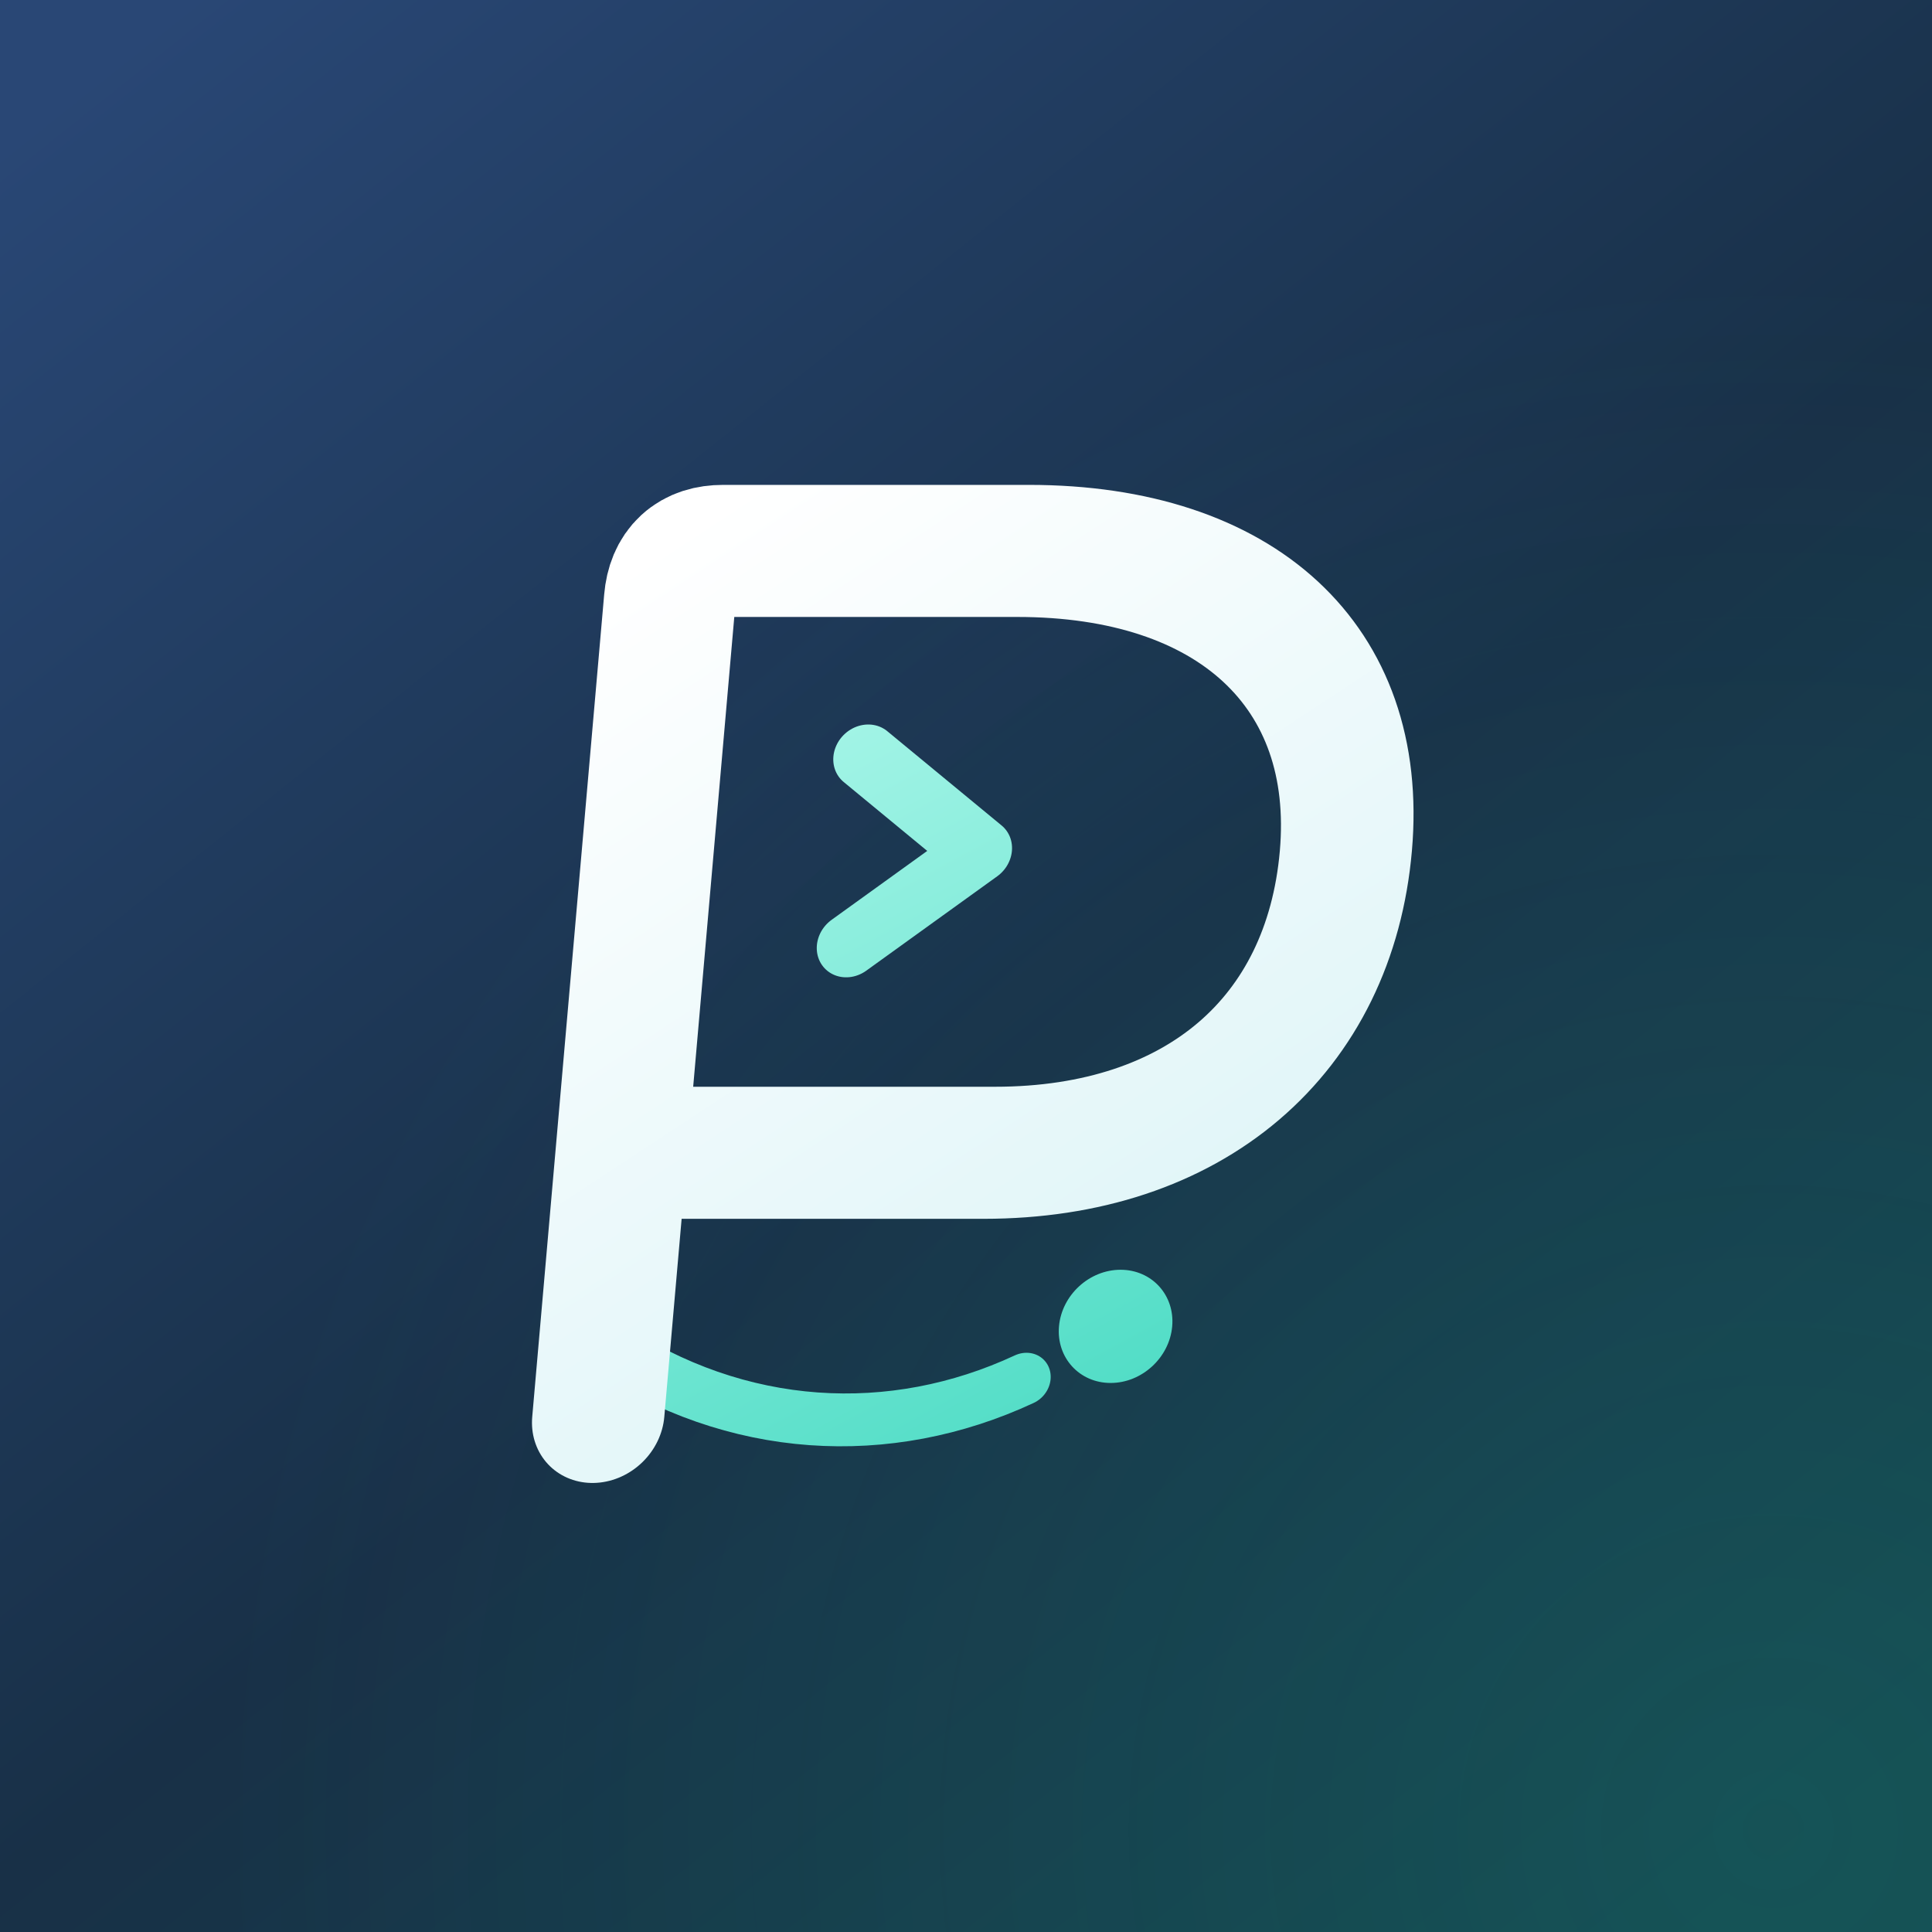
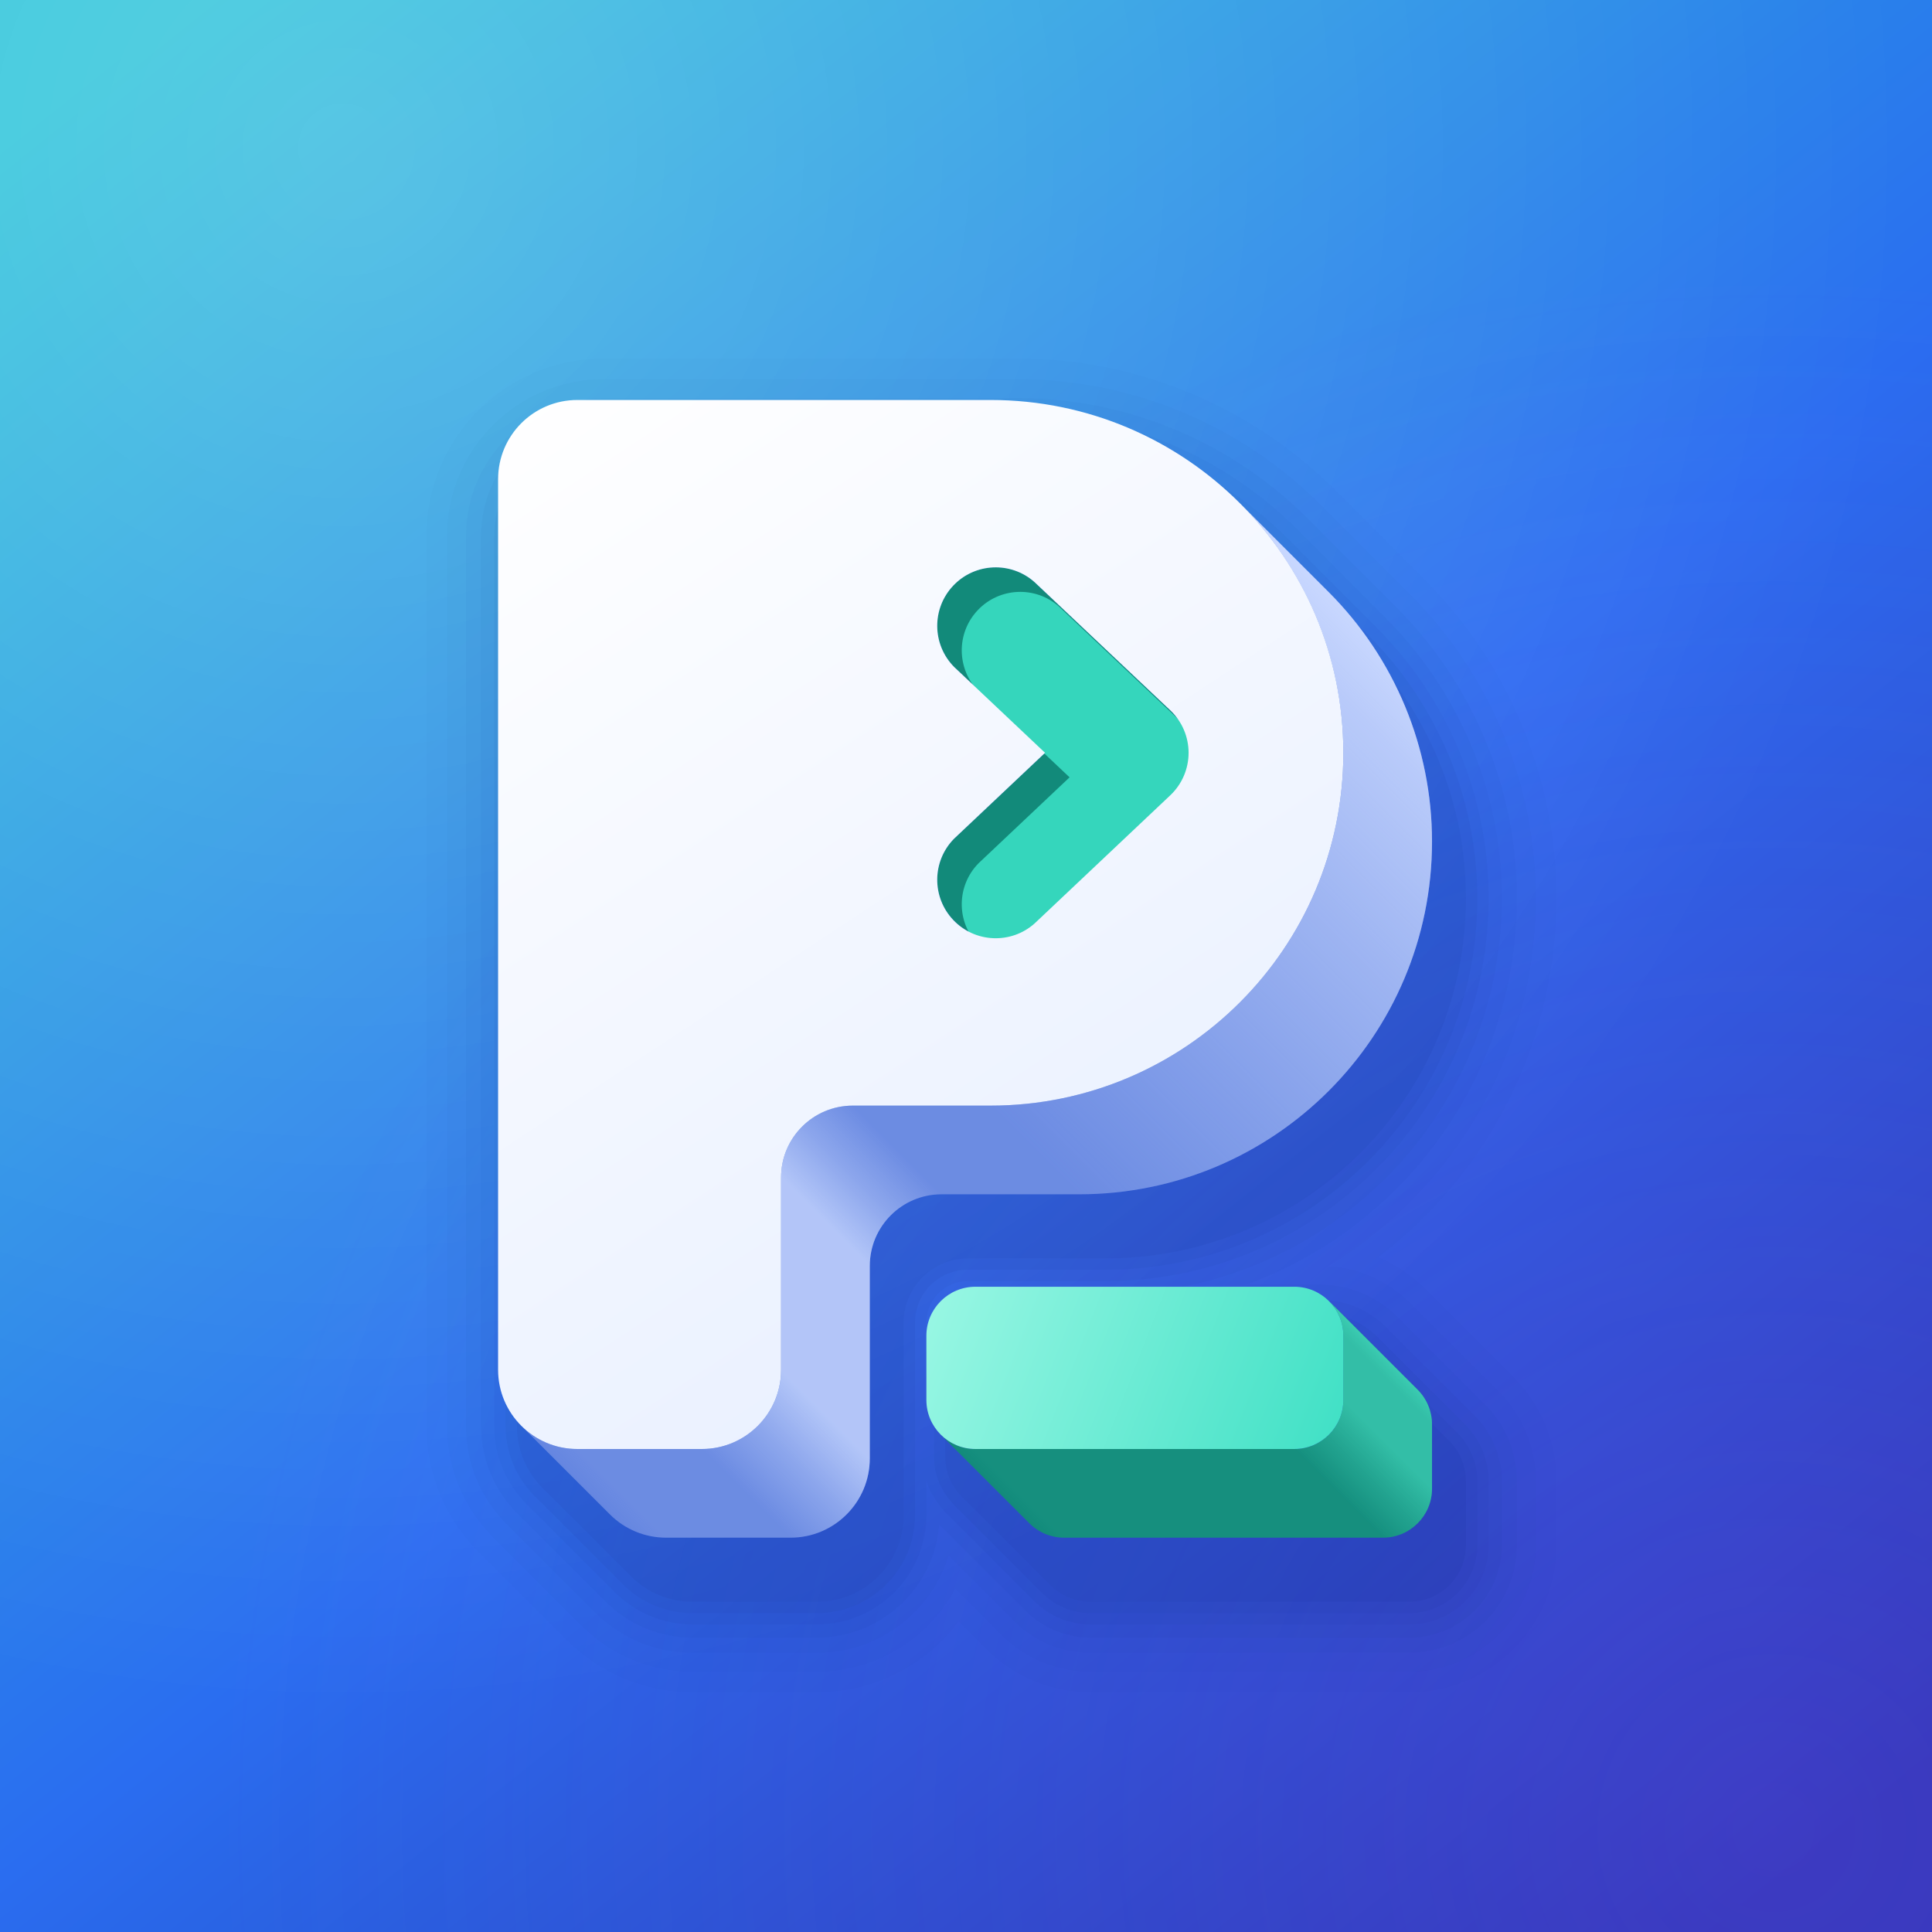
<svg xmlns="http://www.w3.org/2000/svg" width="1024" height="1024" viewBox="0 0 1024 1024">
  <defs>
    <linearGradient id="surface" x1="96" y1="0" x2="912" y2="1024" gradientUnits="userSpaceOnUse">
-       <stop stop-color="#294775" />
-       <stop offset=".55" stop-color="#183047" />
-       <stop offset="1" stop-color="#12444a" />
+       <stop stop-color="#27c2d9" />
+       <stop offset=".55" stop-color="#2a6df0" />
+       <stop offset="1" stop-color="#2333a8" />
    </linearGradient>
    <radialGradient id="tide" cx="940" cy="970" r="830" gradientUnits="userSpaceOnUse">
-       <stop stop-color="#2bbcac" stop-opacity=".13" />
-       <stop offset="1" stop-color="#2bbcac" stop-opacity="0" />
+       <stop stop-color="#7a4dff" stop-opacity=".3" />
+       <stop offset="1" stop-color="#7a4dff" stop-opacity="0" />
    </radialGradient>
-     <linearGradient id="ink" x1="356" y1="270" x2="670" y2="720" gradientUnits="userSpaceOnUse">
+     <radialGradient id="sheen" cx=".18" cy=".08" r=".8">
+       <stop stop-color="#fff" stop-opacity=".22" />
+       <stop offset="1" stop-color="#fff" stop-opacity="0" />
+     </radialGradient>
+     <linearGradient id="ink" x1="264" y1="212" x2="630" y2="768" gradientUnits="userSpaceOnUse">
      <stop stop-color="#ffffff" />
-       <stop offset="1" stop-color="#dcf4f7" />
+       <stop offset="1" stop-color="#e6eeff" />
    </linearGradient>
-     <linearGradient id="signal" x1="424" y1="390" x2="630" y2="751" gradientUnits="userSpaceOnUse">
-       <stop stop-color="#a2f4e6" />
-       <stop offset="1" stop-color="#4edcc5" />
+     <linearGradient id="signal" x1="491" y1="682" x2="712" y2="768" gradientUnits="userSpaceOnUse">
+       <stop stop-color="#9af7e4" />
+       <stop offset="1" stop-color="#3fe0c5" />
    </linearGradient>
+     <linearGradient id="ink-lit" x1="707" y1="317" x2="272" y2="752" gradientUnits="userSpaceOnUse">
+       <stop stop-color="#c9d8ff" stop-opacity=".99" />
+       <stop offset=".054" stop-color="#c9d8ff" stop-opacity=".84" />
+       <stop offset=".199" stop-color="#c9d8ff" stop-opacity=".57" />
+       <stop offset=".356" stop-color="#c9d8ff" stop-opacity=".32" />
+       <stop offset=".518" stop-color="#c9d8ff" stop-opacity=".08" />
+       <stop offset=".602" stop-color="#c9d8ff" stop-opacity=".08" />
+       <stop offset=".646" stop-color="#c9d8ff" stop-opacity=".4" />
+       <stop offset=".69" stop-color="#c9d8ff" stop-opacity=".78" />
+       <stop offset=".807" stop-color="#c9d8ff" stop-opacity=".78" />
+       <stop offset=".855" stop-color="#c9d8ff" stop-opacity=".4" />
+       <stop offset=".903" stop-color="#c9d8ff" stop-opacity=".08" />
+       <stop offset=".979" stop-color="#c9d8ff" stop-opacity=".08" />
+       <stop offset="1" stop-color="#c9d8ff" stop-opacity=".01" />
+     </linearGradient>
+     <linearGradient id="signal-lit" x1="694" y1="679" x2="556" y2="817" gradientUnits="userSpaceOnUse">
+       <stop stop-color="#3ccdb3" stop-opacity=".99" />
+       <stop offset=".013" stop-color="#3ccdb3" stop-opacity=".9" />
+       <stop offset=".04" stop-color="#3ccdb3" stop-opacity=".78" />
+       <stop offset=".163" stop-color="#3ccdb3" stop-opacity=".78" />
+       <stop offset=".257" stop-color="#3ccdb3" stop-opacity=".4" />
+       <stop offset=".351" stop-color="#3ccdb3" stop-opacity=".08" />
+       <stop offset=".964" stop-color="#3ccdb3" stop-opacity=".08" />
+       <stop offset="1" stop-color="#3ccdb3" stop-opacity=".01" />
+     </linearGradient>
+     <g id="solid">
+       <path id="p-side" d="M657.2 266.8A187 187 0 0 1 712 399A187 187 0 0 1 525 586L452 586A38 38 0 0 0 414 624L414 726A42 42 0 0 1 372 768L306 768A42 42 0 0 1 276.3 755.7L323.3 802.7A42 42 0 0 0 353 815L419 815A42 42 0 0 0 461 773L461 671A38 38 0 0 1 499 633L572 633A187 187 0 0 0 759 446A187 187 0 0 0 704.2 313.8Z" />
+       <path id="p-face" fill-rule="evenodd" d="M306 212L525 212A187 187 0 0 1 712 399A187 187 0 0 1 525 586L452 586A38 38 0 0 0 414 624L414 726A42 42 0 0 1 372 768L306 768A42 42 0 0 1 264 726L264 254A42 42 0 0 1 306 212ZM548.3 308.5A31 31 0 0 0 505.7 353.5L553.9 399L505.7 444.5A31 31 0 0 0 548.3 489.5L620.3 421.5A31 31 0 0 0 620.3 376.5L548.3 308.5Z" />
+       <path id="prompt" d="M548.3 308.5L620.3 376.5A31 31 0 0 1 620.3 421.5L548.3 489.5A31 31 0 0 1 505.7 444.5L553.9 399L505.7 353.5A31 31 0 0 1 548.3 308.5Z" />
+       <path id="cursor-side" d="M704.4 689.6A26 26 0 0 1 712 708L712 742A26 26 0 0 1 686 768L517 768A26 26 0 0 1 498.6 760.4L545.6 807.4A26 26 0 0 0 564 815L733 815A26 26 0 0 0 759 789L759 755A26 26 0 0 0 751.4 736.6Z" />
+       <path id="cursor-face" d="M517 682L686 682A26 26 0 0 1 712 708L712 742A26 26 0 0 1 686 768L517 768A26 26 0 0 1 491 742L491 708A26 26 0 0 1 517 682Z" />
+     </g>
  </defs>
  <g id="background">
    <path fill="url(#surface)" d="M0 0h1024v1024H0z" />
    <path fill="url(#tide)" d="M0 0h1024v1024H0z" />
+     <path fill="url(#sheen)" d="M0 0h1024v1024H0z" />
  </g>
-   <g id="mark" transform="translate(512 512) skewX(-5) translate(-512 -512)" fill="none" stroke-linecap="round" stroke-linejoin="round">
-     <path d="M338 713c74 47 156 51 224 18" stroke="url(#signal)" stroke-width="28" />
-     <path d="M338 751V315q0-23 23-23h162c113 0 185 61 185 159s-66 160-175 160H338" stroke="url(#ink)" stroke-width="70" />
-     <path d="m449 401 65 50-65 50" stroke="url(#signal)" stroke-width="34" />
-     <circle cx="608" cy="703" r="30" fill="url(#signal)" />
+   <g id="mark">
+     <g id="shade" transform="translate(14 30)" fill="#0a1c66" stroke="#0a1c66" stroke-linejoin="round">
+       <g opacity=".05">
+         <use href="#solid" stroke-width="8" />
+       </g>
+       <g opacity=".045">
+         <use href="#solid" stroke-width="20" />
+       </g>
+       <g opacity=".04">
+         <use href="#solid" stroke-width="32" />
+       </g>
+       <g opacity=".035">
+         <use href="#solid" stroke-width="46" />
+       </g>
+       <g opacity=".03">
+         <use href="#solid" stroke-width="62" />
+       </g>
+       <g opacity=".02">
+         <use href="#solid" stroke-width="82" />
+       </g>
+       <g opacity=".015">
+         <use href="#solid" stroke-width="104" />
+       </g>
+     </g>
+     <use href="#p-side" fill="#6485e0" />
+     <use href="#p-side" fill="url(#ink-lit)" />
+     <use href="#cursor-side" fill="#128a7a" />
+     <use href="#cursor-side" fill="url(#signal-lit)" />
+     <use href="#prompt" fill="#128a7a" />
+     <use href="#prompt" fill="#35d6bc" transform="translate(13 13)" />
+     <use href="#p-face" fill="url(#ink)" />
+     <use href="#cursor-face" fill="url(#signal)" />
  </g>
</svg>
